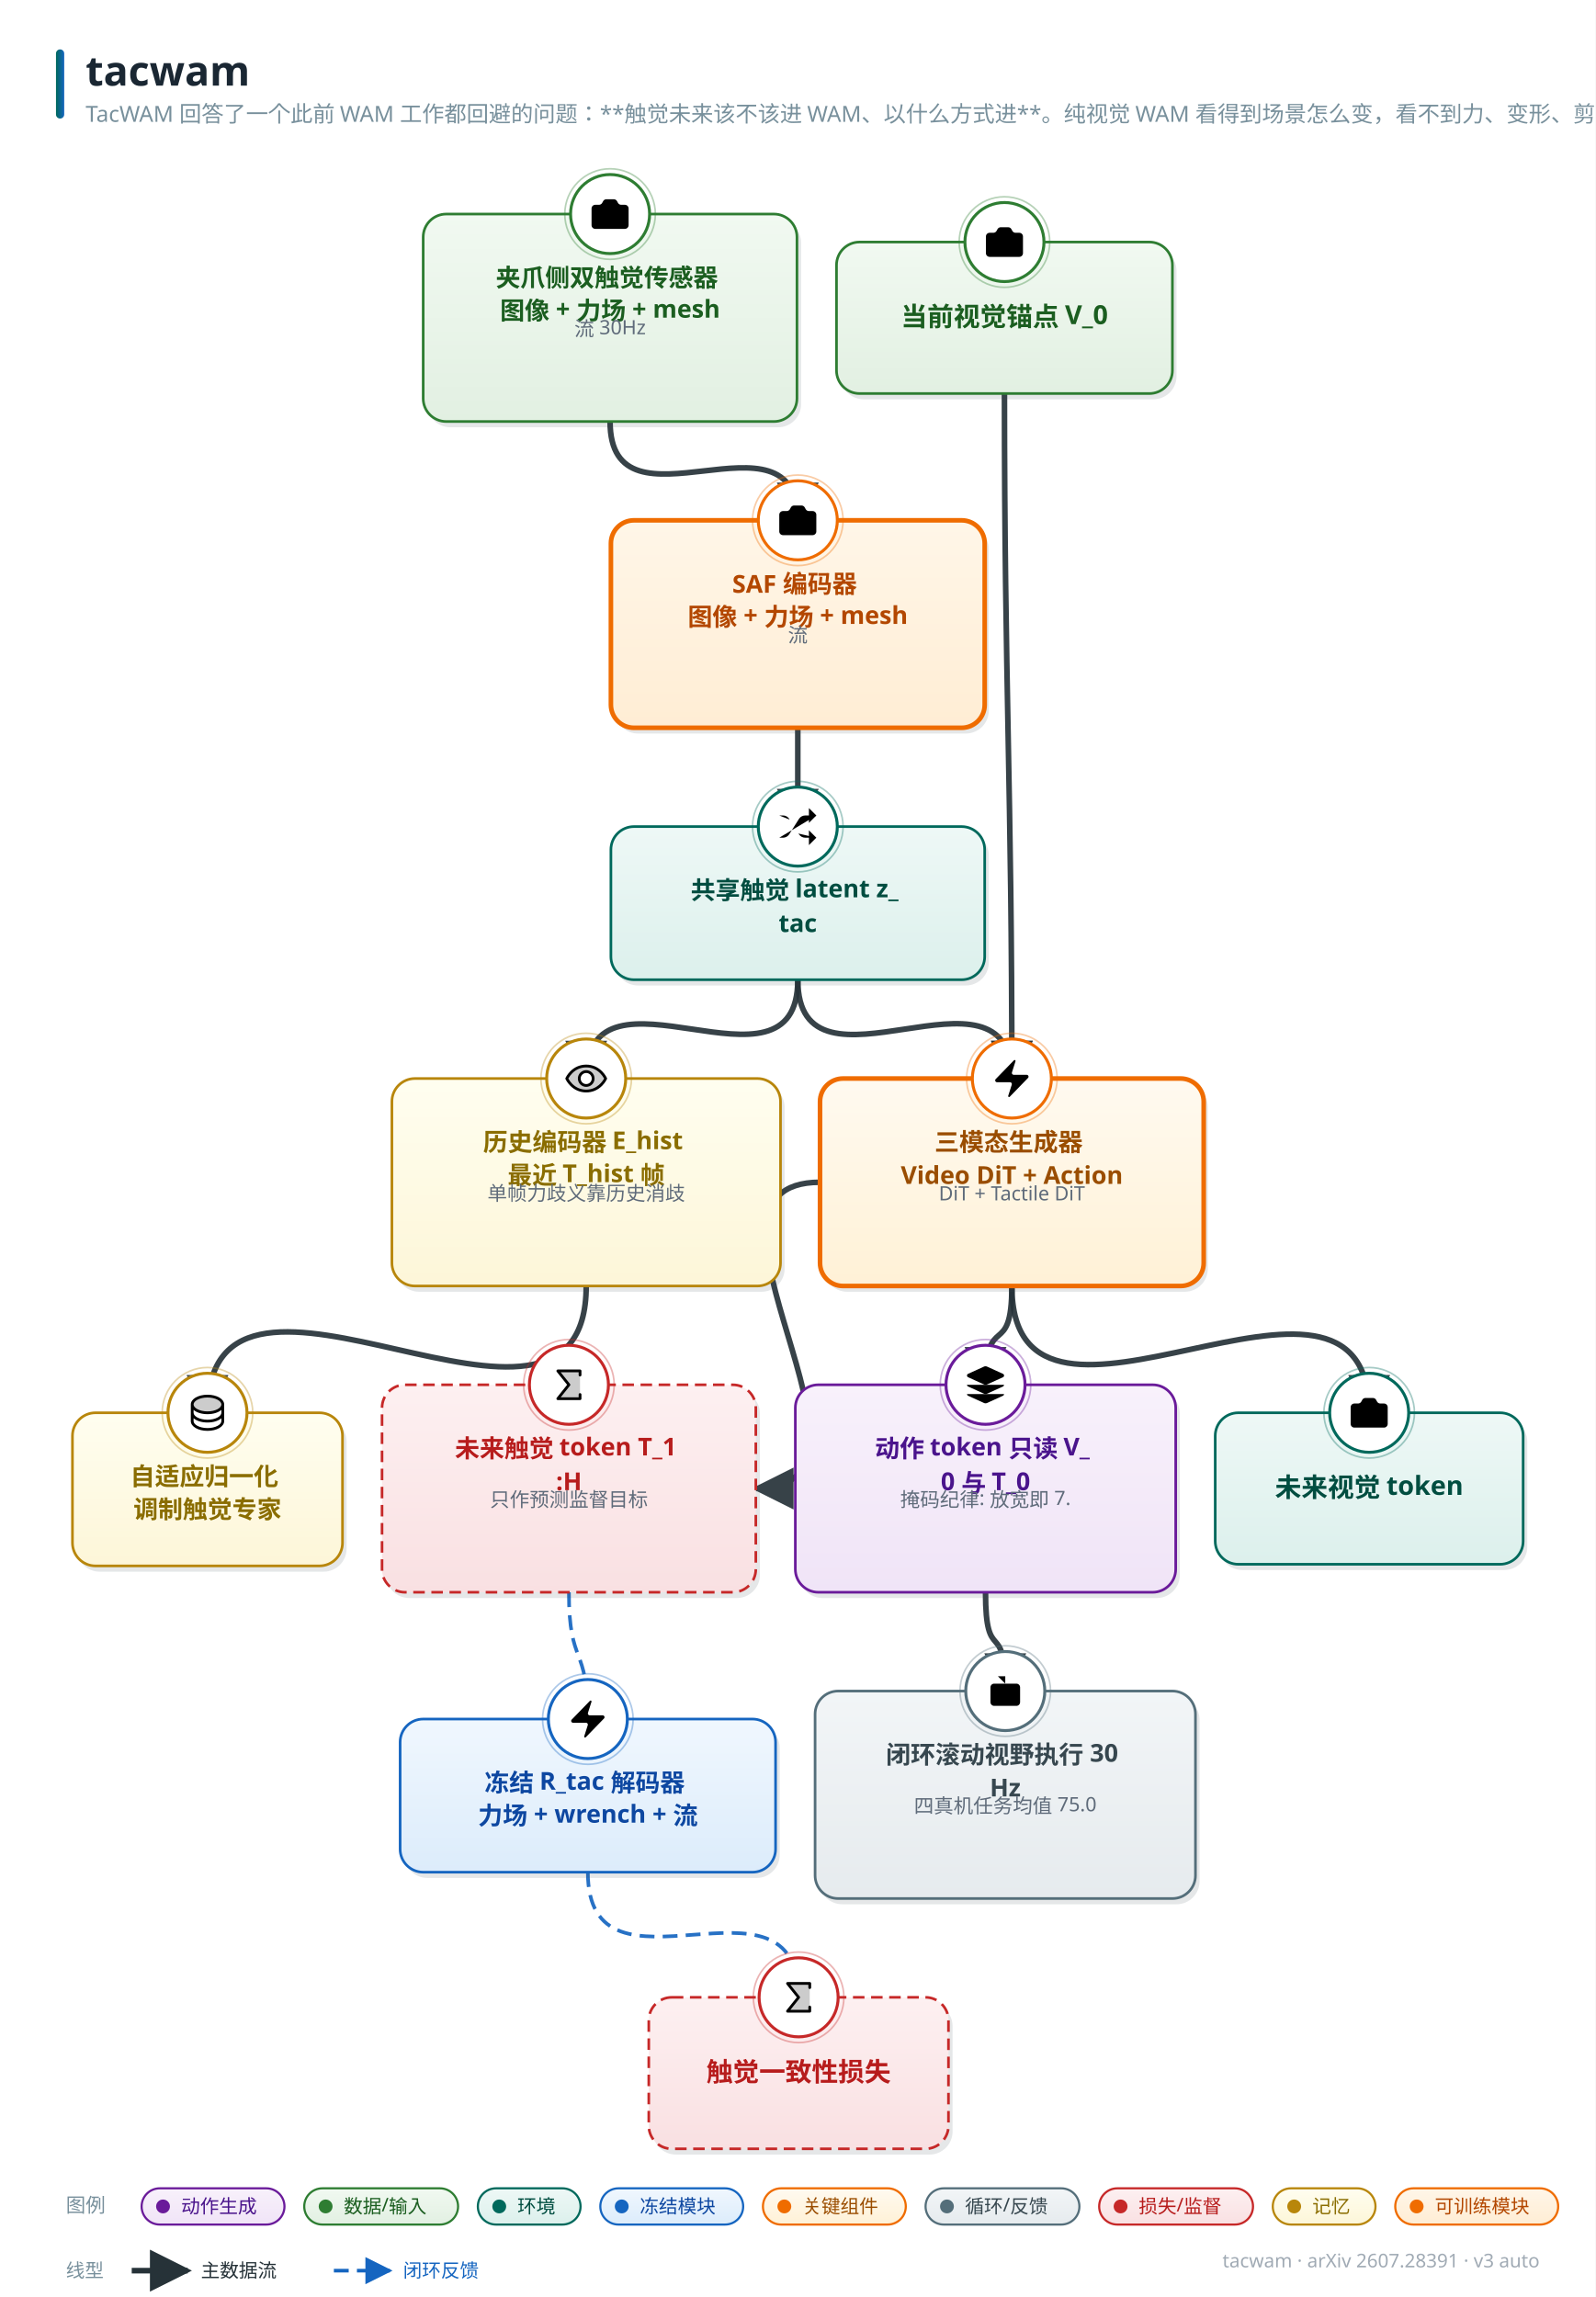
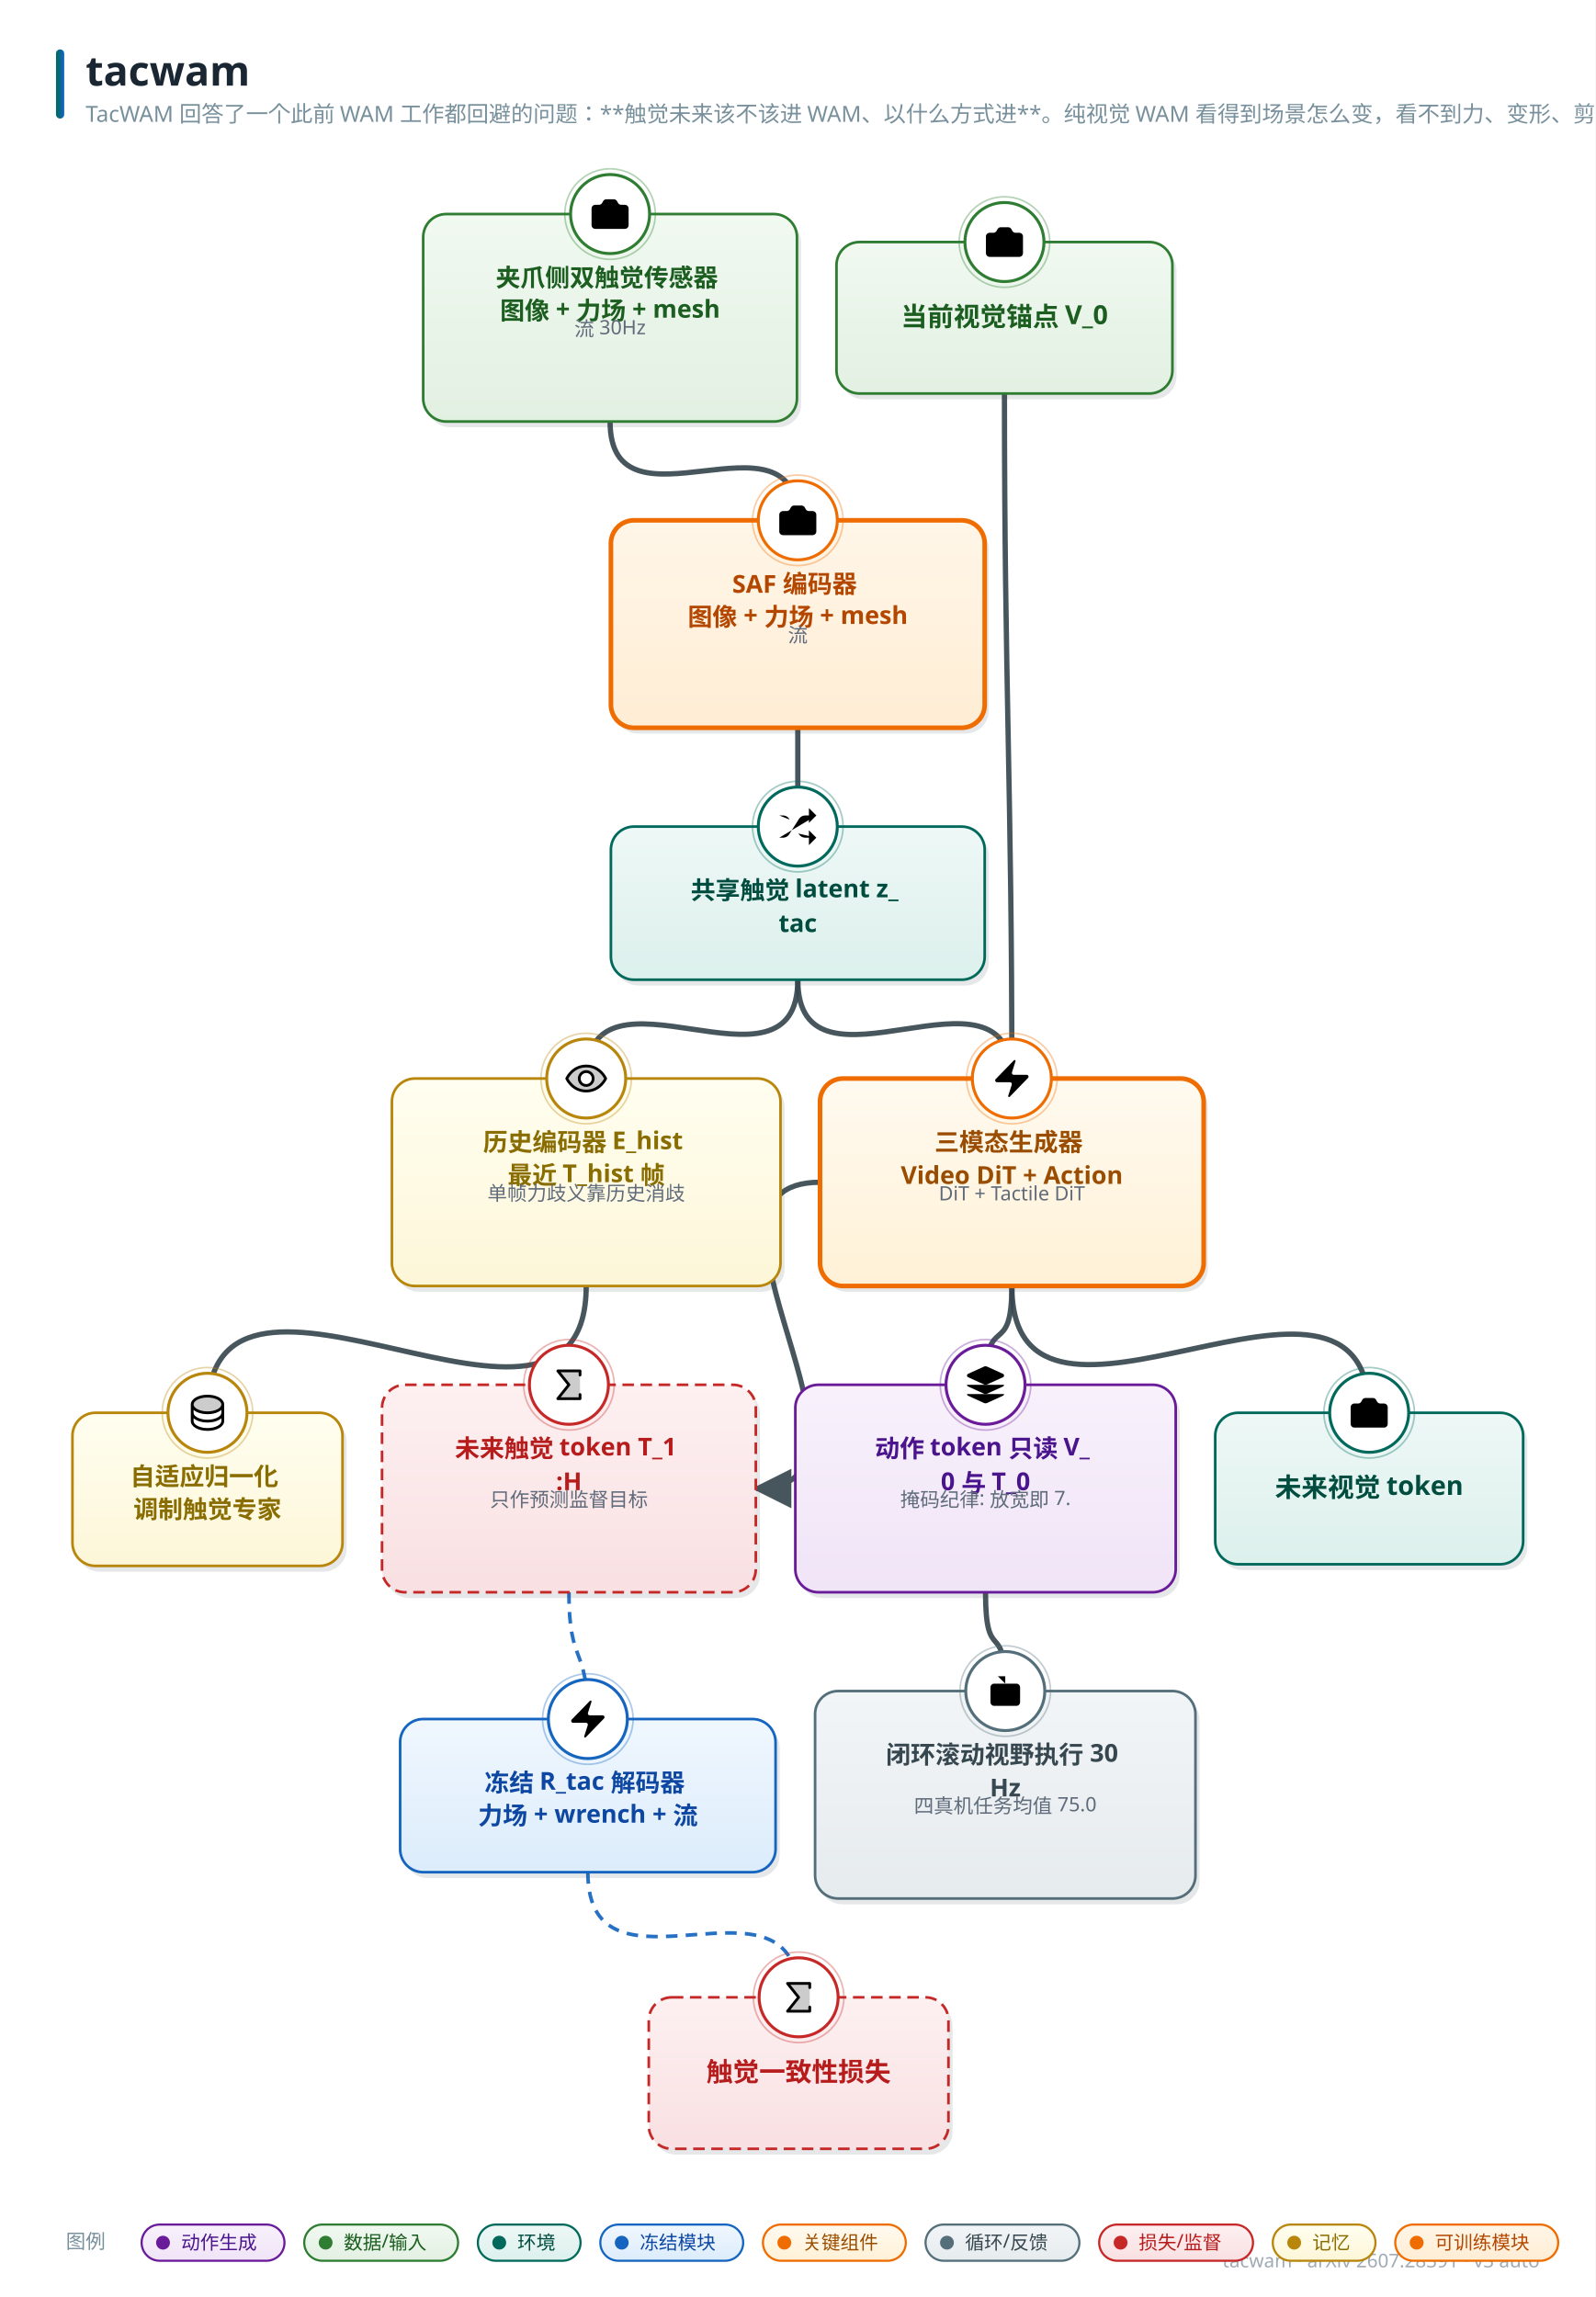
<svg xmlns="http://www.w3.org/2000/svg" width="969" height="1395" viewBox="0 0 969 1395" font-family="'PingFang SC','Hiragino Sans GB','Microsoft YaHei','Segoe UI',sans-serif">
  <style>text{font-family:'PingFang SC','Hiragino Sans GB','Microsoft YaHei','Segoe UI',sans-serif;} .lbl{font-weight:700;}</style>
  <defs>
    <linearGradient id="g-data" x1="0" y1="0" x2="0" y2="1">
      <stop offset="0" stop-color="#f1f9f1" />
      <stop offset="1" stop-color="#e2f0e2" />
    </linearGradient>
    <linearGradient id="g-frozen" x1="0" y1="0" x2="0" y2="1">
      <stop offset="0" stop-color="#f0f7fe" />
      <stop offset="1" stop-color="#dcecfb" />
    </linearGradient>
    <linearGradient id="g-train" x1="0" y1="0" x2="0" y2="1">
      <stop offset="0" stop-color="#fff6e8" />
      <stop offset="1" stop-color="#ffedd4" />
    </linearGradient>
    <linearGradient id="g-loss" x1="0" y1="0" x2="0" y2="1">
      <stop offset="0" stop-color="#fdf0f1" />
      <stop offset="1" stop-color="#f9e0e2" />
    </linearGradient>
    <linearGradient id="g-act" x1="0" y1="0" x2="0" y2="1">
      <stop offset="0" stop-color="#f8f1fb" />
      <stop offset="1" stop-color="#f0e4f7" />
    </linearGradient>
    <linearGradient id="g-loop" x1="0" y1="0" x2="0" y2="1">
      <stop offset="0" stop-color="#f2f5f7" />
      <stop offset="1" stop-color="#e6ebee" />
    </linearGradient>
    <linearGradient id="g-env" x1="0" y1="0" x2="0" y2="1">
      <stop offset="0" stop-color="#eef8f6" />
      <stop offset="1" stop-color="#dcf0ec" />
    </linearGradient>
    <linearGradient id="g-mem" x1="0" y1="0" x2="0" y2="1">
      <stop offset="0" stop-color="#fffef0" />
      <stop offset="1" stop-color="#fdf6d8" />
    </linearGradient>
    <linearGradient id="g-reward" x1="0" y1="0" x2="0" y2="1">
      <stop offset="0" stop-color="#fdf2f7" />
      <stop offset="1" stop-color="#f9e2ed" />
    </linearGradient>
    <linearGradient id="g-key" x1="0" y1="0" x2="0" y2="1">
      <stop offset="0" stop-color="#fffaf0" />
      <stop offset="1" stop-color="#fff1d6" />
    </linearGradient>
    <linearGradient id="g-title" x1="0" y1="0" x2="1" y2="0">
      <stop offset="0" stop-color="#00695c" />
      <stop offset="1" stop-color="#1565c0" />
    </linearGradient>
    <marker id="arr-main" viewBox="0 0 10 10" refX="9" refY="5" markerWidth="7.5" markerHeight="7.5" orient="auto-start-reverse">
-       <path d="M0 0 L10 5 L0 10 z" fill="#546e7a" />
+       <path d="M0 0 L10 5 L0 10 z" fill="#607d8b" />
    </marker>
    <marker id="arr-thick" viewBox="0 0 10 10" refX="9" refY="5" markerWidth="7.5" markerHeight="7.5" orient="auto-start-reverse">
-       <path d="M0 0 L10 5 L0 10 z" fill="#263238" />
+       <path d="M0 0 L10 5 L0 10 z" fill="#37474f" />
    </marker>
    <marker id="arr-thin" viewBox="0 0 10 10" refX="9" refY="5" markerWidth="7.5" markerHeight="7.5" orient="auto-start-reverse">
-       <path d="M0 0 L10 5 L0 10 z" fill="#9fb0bb" />
+       <path d="M0 0 L10 5 L0 10 z" fill="#90a4ae" />
    </marker>
    <marker id="arr-fb" viewBox="0 0 10 10" refX="9" refY="5" markerWidth="7.5" markerHeight="7.5" orient="auto-start-reverse">
      <path d="M0 0 L10 5 L0 10 z" fill="#1565c0" />
    </marker>
    <marker id="arr-loss" viewBox="0 0 10 10" refX="9" refY="5" markerWidth="7.5" markerHeight="7.5" orient="auto-start-reverse">
      <path d="M0 0 L10 5 L0 10 z" fill="#c62828" />
    </marker>
  </defs>
  <rect width="969" height="1395" fill="#ffffff" />
  <rect x="34" y="30" width="5" height="42" rx="2.5" fill="url(#g-title)" />
  <text x="52" y="52" font-size="25" font-weight="800" fill="#1a2733">tacwam</text>
  <text x="52" y="74" font-size="13.5" fill="#78909c">TacWAM 回答了一个此前 WAM 工作都回避的问题：**触觉未来该不该进 WAM、以什么方式进**。纯视觉 WAM 看得到场景怎么变，看不到力、变形、剪切与滑移——一张"看</text>
  <text x="935" y="1377" font-size="11.5" fill="#a0aab4" text-anchor="end">tacwam · arXiv 2607.28391 · v3 auto</text>
-   <path d="M 370.5 256.0 C 370.5 329.1, 484.5 242.9, 484.5 316.0" fill="none" stroke="#263238" stroke-width="3.4" marker-end="url(#arr-thick)" opacity="0.92" />
-   <path d="M 484.5 442.0 C 484.5 488.0, 484.5 456.0, 484.5 502.0" fill="none" stroke="#263238" stroke-width="3.4" marker-end="url(#arr-thick)" opacity="0.92" />
-   <path d="M 484.5 595.0 C 484.5 674.2, 356.0 575.8, 356.0 655.0" fill="none" stroke="#263238" stroke-width="3.4" marker-end="url(#arr-thick)" opacity="0.92" />
-   <path d="M 356.0 781.0 C 356.0 909.9, 126.0 729.1, 126.0 858.0" fill="none" stroke="#263238" stroke-width="3.4" marker-end="url(#arr-thick)" opacity="0.92" />
-   <path d="M 610.0 239.0 C 610.0 415.6, 614.5 478.4, 614.5 655.0" fill="none" stroke="#263238" stroke-width="3.4" marker-end="url(#arr-thick)" opacity="0.92" />
-   <path d="M 484.5 595.0 C 484.5 674.8, 614.5 575.2, 614.5 655.0" fill="none" stroke="#263238" stroke-width="3.4" marker-end="url(#arr-thick)" opacity="0.92" />
-   <path d="M 498.0 718.0 C 403.5 718.0, 553.5 904.0, 459.0 904.0" fill="none" stroke="#263238" stroke-width="3.4" marker-end="url(#arr-thick)" opacity="0.92" />
-   <path d="M 614.5 781.0 C 614.5 904.5, 831.5 734.5, 831.5 858.0" fill="none" stroke="#263238" stroke-width="3.4" marker-end="url(#arr-thick)" opacity="0.92" />
-   <path d="M 614.5 781.0 C 614.5 827.0, 598.5 795.0, 598.5 841.0" fill="none" stroke="#263238" stroke-width="3.4" marker-end="url(#arr-thick)" opacity="0.92" />
-   <path d="M 345.5 967.0 C 345.5 1013.0, 357.0 998.0, 357.0 1044.0" fill="none" stroke="#1565c0" stroke-width="2.2" stroke-dasharray="9 5" marker-end="url(#arr-fb)" opacity="0.92" />
-   <path d="M 357.0 1137.0 C 357.0 1222.7, 485.0 1127.3, 485.0 1213.0" fill="none" stroke="#1565c0" stroke-width="2.2" stroke-dasharray="9 5" marker-end="url(#arr-fb)" opacity="0.92" />
-   <path d="M 598.5 967.0 C 598.5 1013.0, 610.5 981.0, 610.5 1027.0" fill="none" stroke="#263238" stroke-width="3.4" marker-end="url(#arr-thick)" opacity="0.92" />
+   <path d="M 370.5 256.0 C 370.5 329.1, 484.5 242.9, 484.5 316.0" fill="none" stroke="#37474f" stroke-width="3.2" marker-end="url(#arr-thick)" opacity="0.92" />
+   <path d="M 484.5 442.0 C 484.5 488.0, 484.5 456.0, 484.5 502.0" fill="none" stroke="#37474f" stroke-width="3.2" marker-end="url(#arr-thick)" opacity="0.92" />
+   <path d="M 484.5 595.0 C 484.5 674.2, 356.0 575.8, 356.0 655.0" fill="none" stroke="#37474f" stroke-width="3.2" marker-end="url(#arr-thick)" opacity="0.92" />
+   <path d="M 356.0 781.0 C 356.0 909.9, 126.0 729.1, 126.0 858.0" fill="none" stroke="#37474f" stroke-width="3.2" marker-end="url(#arr-thick)" opacity="0.92" />
+   <path d="M 610.0 239.0 C 610.0 415.6, 614.5 478.4, 614.5 655.0" fill="none" stroke="#37474f" stroke-width="3.2" marker-end="url(#arr-thick)" opacity="0.92" />
+   <path d="M 484.5 595.0 C 484.5 674.8, 614.5 575.2, 614.5 655.0" fill="none" stroke="#37474f" stroke-width="3.2" marker-end="url(#arr-thick)" opacity="0.92" />
+   <path d="M 498.0 718.0 C 403.5 718.0, 553.5 904.0, 459.0 904.0" fill="none" stroke="#37474f" stroke-width="3.2" marker-end="url(#arr-thick)" opacity="0.92" />
+   <path d="M 614.5 781.0 C 614.5 904.5, 831.5 734.5, 831.5 858.0" fill="none" stroke="#37474f" stroke-width="3.2" marker-end="url(#arr-thick)" opacity="0.92" />
+   <path d="M 614.5 781.0 C 614.5 827.0, 598.5 795.0, 598.5 841.0" fill="none" stroke="#37474f" stroke-width="3.2" marker-end="url(#arr-thick)" opacity="0.92" />
+   <path d="M 345.5 967.0 C 345.5 1013.0, 357.0 998.0, 357.0 1044.0" fill="none" stroke="#1565c0" stroke-width="2.2" stroke-dasharray="7 5" marker-end="url(#arr-fb)" opacity="0.92" />
+   <path d="M 357.0 1137.0 C 357.0 1222.7, 485.0 1127.3, 485.0 1213.0" fill="none" stroke="#1565c0" stroke-width="2.2" stroke-dasharray="7 5" marker-end="url(#arr-fb)" opacity="0.92" />
+   <path d="M 598.5 967.0 C 598.5 1013.0, 610.5 981.0, 610.5 1027.0" fill="none" stroke="#37474f" stroke-width="3.2" marker-end="url(#arr-thick)" opacity="0.92" />
  <rect x="259.5" y="133.5" width="227" height="126" rx="14" fill="#37474f" opacity="0.13" />
  <rect x="257" y="130" width="227" height="126" rx="14" fill="url(#g-data)" stroke="#2e7d32" stroke-width="1.6" />
  <circle cx="370.5" cy="130" r="24" fill="#ffffff" stroke="#2e7d32" stroke-width="1.8" />
  <circle cx="370.5" cy="130" r="27.5" fill="none" stroke="#2e7d32" stroke-width="1" opacity="0.35" />
  <g transform="translate(357.0,116.5) scale(1.125)">
    <path d="M13.997 4a2 2 0 0 1 1.76 1.05l.486.9A2 2 0 0 0 18.003 7H20a2 2 0 0 1 2 2v9a2 2 0 0 1-2 2H4a2 2 0 0 1-2-2V9a2 2 0 0 1 2-2h1.997a2 2 0 0 0 1.759-1.048l.489-.904A2 2 0 0 1 10.004 4z" />
    <circle cx="12" cy="13" r="3" />
  </g>
  <text x="370.5" y="174" font-size="15" class="lbl" fill="#1b5e20" text-anchor="middle">
    <tspan x="370.5" dy="0">夹爪侧双触觉传感器</tspan>
    <tspan x="370.5" dy="20">图像 + 力场 + mesh</tspan>
  </text>
  <text x="370.5" y="204" font-size="12" fill="#5f6b7a" text-anchor="middle"> 流 30Hz</text>
  <rect x="373.5" y="319.5" width="227" height="126" rx="14" fill="#37474f" opacity="0.13" />
  <rect x="371" y="316" width="227" height="126" rx="14" fill="url(#g-train)" stroke="#ef6c00" stroke-width="2.8" />
  <circle cx="484.5" cy="316" r="24" fill="#ffffff" stroke="#ef6c00" stroke-width="1.8" />
  <circle cx="484.5" cy="316" r="27.5" fill="none" stroke="#ef6c00" stroke-width="1" opacity="0.35" />
  <g transform="translate(471.0,302.5) scale(1.125)">
    <path d="M13.997 4a2 2 0 0 1 1.76 1.05l.486.9A2 2 0 0 0 18.003 7H20a2 2 0 0 1 2 2v9a2 2 0 0 1-2 2H4a2 2 0 0 1-2-2V9a2 2 0 0 1 2-2h1.997a2 2 0 0 0 1.759-1.048l.489-.904A2 2 0 0 1 10.004 4z" />
    <circle cx="12" cy="13" r="3" />
  </g>
  <text x="484.5" y="360" font-size="15" class="lbl" fill="#b34700" text-anchor="middle">
    <tspan x="484.5" dy="0">SAF 编码器</tspan>
    <tspan x="484.5" dy="20">图像 + 力场 + mesh</tspan>
  </text>
  <text x="484.5" y="390" font-size="12" fill="#5f6b7a" text-anchor="middle"> 流</text>
  <rect x="373.5" y="505.5" width="227" height="93" rx="14" fill="#37474f" opacity="0.13" />
  <rect x="371" y="502" width="227" height="93" rx="14" fill="url(#g-env)" stroke="#00695c" stroke-width="1.6" />
  <circle cx="484.5" cy="502" r="24" fill="#ffffff" stroke="#00695c" stroke-width="1.8" />
  <circle cx="484.5" cy="502" r="27.5" fill="none" stroke="#00695c" stroke-width="1" opacity="0.35" />
  <g transform="translate(471.0,488.5) scale(1.125)">
    <path d="m18 14 4 4-4 4" />
    <path d="m18 2 4 4-4 4" />
    <path d="M2 18h1.973a4 4 0 0 0 3.3-1.7l5.454-8.6a4 4 0 0 1 3.3-1.7H22" />
    <path d="M2 6h1.972a4 4 0 0 1 3.6 2.2" />
    <path d="M22 18h-6.041a4 4 0 0 1-3.3-1.8l-.359-.45" />
  </g>
  <text x="484.5" y="546" font-size="15" class="lbl" fill="#004d40" text-anchor="middle">
    <tspan x="484.5" dy="0">共享触觉 latent z_</tspan>
    <tspan x="484.5" dy="20">tac</tspan>
  </text>
  <rect x="240.5" y="658.5" width="236" height="126" rx="14" fill="#37474f" opacity="0.13" />
  <rect x="238" y="655" width="236" height="126" rx="14" fill="url(#g-mem)" stroke="#b8860b" stroke-width="1.6" />
  <circle cx="356.0" cy="655" r="24" fill="#ffffff" stroke="#b8860b" stroke-width="1.8" />
  <circle cx="356.0" cy="655" r="27.5" fill="none" stroke="#b8860b" stroke-width="1" opacity="0.35" />
  <g transform="translate(342.5,641.5) scale(0.1055)">
    <path d="M128,56C48,56,16,128,16,128s32,72,112,72,112-72,112-72S208,56,128,56Zm0,112a40,40,0,1,1,40-40A40,40,0,0,1,128,168Z" opacity="0.2" />
    <path d="M247.31,124.76c-.35-.79-8.82-19.58-27.65-38.41C194.57,61.26,162.88,48,128,48S61.43,61.26,36.34,86.35C17.51,105.18,9,124,8.69,124.76a8,8,0,0,0,0,6.5c.35.79,8.82,19.57,27.65,38.4C61.43,194.74,93.12,208,128,208s66.57-13.26,91.66-38.34c18.83-18.83,27.3-37.61,27.65-38.4A8,8,0,0,0,247.31,124.76ZM128,192c-30.78,0-57.67-11.19-79.93-33.25A133.47,133.47,0,0,1,25,128,133.33,133.33,0,0,1,48.07,97.25C70.33,75.19,97.22,64,128,64s57.67,11.19,79.93,33.25A133.46,133.46,0,0,1,231.05,128C223.84,141.46,192.43,192,128,192Zm0-112a48,48,0,1,0,48,48A48.05,48.05,0,0,0,128,80Zm0,80a32,32,0,1,1,32-32A32,32,0,0,1,128,160Z" />
  </g>
  <text x="356.0" y="699" font-size="15" class="lbl" fill="#8a6d00" text-anchor="middle">
    <tspan x="356.0" dy="0">历史编码器 E_hist</tspan>
    <tspan x="356.0" dy="20">最近 T_hist 帧</tspan>
  </text>
  <text x="356.0" y="729" font-size="12" fill="#5f6b7a" text-anchor="middle">单帧力歧义靠历史消歧</text>
  <rect x="46.5" y="861.5" width="164" height="93" rx="14" fill="#37474f" opacity="0.13" />
  <rect x="44" y="858" width="164" height="93" rx="14" fill="url(#g-mem)" stroke="#b8860b" stroke-width="1.6" />
  <circle cx="126.0" cy="858" r="24" fill="#ffffff" stroke="#b8860b" stroke-width="1.8" />
  <circle cx="126.0" cy="858" r="27.5" fill="none" stroke="#b8860b" stroke-width="1" opacity="0.35" />
  <g transform="translate(112.5,844.5) scale(0.1055)">
    <path d="M216,80c0,26.51-39.4,48-88,48S40,106.51,40,80s39.4-48,88-48S216,53.49,216,80Z" opacity="0.2" />
    <path d="M128,24C74.17,24,32,48.6,32,80v96c0,31.4,42.17,56,96,56s96-24.6,96-56V80C224,48.6,181.83,24,128,24Zm80,104c0,9.62-7.88,19.43-21.61,26.92C170.93,163.35,150.19,168,128,168s-42.93-4.65-58.39-13.08C55.88,147.43,48,137.62,48,128V111.36c17.06,15,46.23,24.64,80,24.64s62.94-9.68,80-24.64ZM69.61,53.08C85.07,44.65,105.81,40,128,40s42.93,4.65,58.39,13.08C200.12,60.57,208,70.38,208,80s-7.88,19.43-21.61,26.92C170.93,115.35,150.19,120,128,120s-42.93-4.65-58.39-13.08C55.88,99.43,48,89.62,48,80S55.88,60.57,69.61,53.08ZM186.39,202.92C170.93,211.35,150.19,216,128,216s-42.93-4.65-58.39-13.08C55.88,195.43,48,185.62,48,176V159.36c17.06,15,46.23,24.64,80,24.64s62.94-9.68,80-24.64V176C208,185.62,200.12,195.43,186.39,202.92Z" />
  </g>
  <text x="126.0" y="902" font-size="15" class="lbl" fill="#8a6d00" text-anchor="middle">
    <tspan x="126.0" dy="0">自适应归一化</tspan>
    <tspan x="126.0" dy="20">调制触觉专家</tspan>
  </text>
  <rect x="510.5" y="150.5" width="204" height="92" rx="14" fill="#37474f" opacity="0.13" />
  <rect x="508" y="147" width="204" height="92" rx="14" fill="url(#g-data)" stroke="#2e7d32" stroke-width="1.6" />
  <circle cx="610.0" cy="147" r="24" fill="#ffffff" stroke="#2e7d32" stroke-width="1.8" />
  <circle cx="610.0" cy="147" r="27.5" fill="none" stroke="#2e7d32" stroke-width="1" opacity="0.35" />
  <g transform="translate(596.5,133.5) scale(1.125)">
    <path d="M13.997 4a2 2 0 0 1 1.76 1.05l.486.9A2 2 0 0 0 18.003 7H20a2 2 0 0 1 2 2v9a2 2 0 0 1-2 2H4a2 2 0 0 1-2-2V9a2 2 0 0 1 2-2h1.997a2 2 0 0 0 1.759-1.048l.489-.904A2 2 0 0 1 10.004 4z" />
    <circle cx="12" cy="13" r="3" />
  </g>
  <text x="610.0" y="198" font-size="16" class="lbl" fill="#1b5e20" text-anchor="middle">当前视觉锚点 V_0</text>
  <rect x="500.5" y="658.5" width="233" height="126" rx="14" fill="#37474f" opacity="0.13" />
  <rect x="498" y="655" width="233" height="126" rx="14" fill="url(#g-key)" stroke="#ef6c00" stroke-width="2.8" />
  <circle cx="614.5" cy="655" r="24" fill="#ffffff" stroke="#ef6c00" stroke-width="1.8" />
  <circle cx="614.5" cy="655" r="27.5" fill="none" stroke="#ef6c00" stroke-width="1" opacity="0.35" />
  <g transform="translate(601.0,641.5) scale(1.125)">
    <path d="M4 14a1 1 0 0 1-.78-1.63l9.9-10.2a.5.5 0 0 1 .86.46l-1.92 6.02A1 1 0 0 0 13 10h7a1 1 0 0 1 .78 1.63l-9.9 10.2a.5.5 0 0 1-.86-.46l1.92-6.02A1 1 0 0 0 11 14z" />
  </g>
  <text x="614.5" y="699" font-size="15" class="lbl" fill="#9a4d00" text-anchor="middle">
    <tspan x="614.5" dy="0">三模态生成器</tspan>
    <tspan x="614.5" dy="20">Video DiT + Action</tspan>
  </text>
  <text x="614.5" y="729" font-size="12" fill="#5f6b7a" text-anchor="middle"> DiT + Tactile DiT</text>
  <rect x="234.5" y="844.5" width="227" height="126" rx="14" fill="#37474f" opacity="0.13" />
  <rect x="232" y="841" width="227" height="126" rx="14" fill="url(#g-loss)" stroke="#c62828" stroke-width="1.6" stroke-dasharray="7 4" />
  <circle cx="345.5" cy="841" r="24" fill="#ffffff" stroke="#c62828" stroke-width="1.8" />
  <circle cx="345.5" cy="841" r="27.5" fill="none" stroke="#c62828" stroke-width="1" opacity="0.35" />
  <g transform="translate(332.0,827.5) scale(0.1055)">
    <path d="M192,48V208H64l64-80L64,48Z" opacity="0.2" />
    <path d="M184,72V56H80.65l53.6,67a8,8,0,0,1,0,10l-53.6,67H184V184a8,8,0,0,1,16,0v24a8,8,0,0,1-8,8H64a8,8,0,0,1-6.25-13l60-75-60-75A8,8,0,0,1,64,40H192a8,8,0,0,1,8,8V72a8,8,0,0,1-16,0Z" />
  </g>
  <text x="345.5" y="885" font-size="15" class="lbl" fill="#b71c1c" text-anchor="middle">
    <tspan x="345.5" dy="0">未来触觉 token T_1</tspan>
    <tspan x="345.5" dy="20">:H</tspan>
  </text>
  <text x="345.5" y="915" font-size="12" fill="#5f6b7a" text-anchor="middle">只作预测监督目标</text>
  <rect x="740.5" y="861.5" width="187" height="92" rx="14" fill="#37474f" opacity="0.13" />
  <rect x="738" y="858" width="187" height="92" rx="14" fill="url(#g-env)" stroke="#00695c" stroke-width="1.6" />
  <circle cx="831.5" cy="858" r="24" fill="#ffffff" stroke="#00695c" stroke-width="1.8" />
  <circle cx="831.5" cy="858" r="27.5" fill="none" stroke="#00695c" stroke-width="1" opacity="0.35" />
  <g transform="translate(818.0,844.5) scale(1.125)">
    <path d="M13.997 4a2 2 0 0 1 1.76 1.05l.486.9A2 2 0 0 0 18.003 7H20a2 2 0 0 1 2 2v9a2 2 0 0 1-2 2H4a2 2 0 0 1-2-2V9a2 2 0 0 1 2-2h1.997a2 2 0 0 0 1.759-1.048l.489-.904A2 2 0 0 1 10.004 4z" />
    <circle cx="12" cy="13" r="3" />
  </g>
  <text x="831.5" y="909" font-size="16" class="lbl" fill="#004d40" text-anchor="middle">未来视觉 token</text>
  <rect x="485.5" y="844.5" width="231" height="126" rx="14" fill="#37474f" opacity="0.13" />
  <rect x="483" y="841" width="231" height="126" rx="14" fill="url(#g-act)" stroke="#6a1b9a" stroke-width="1.6" />
  <circle cx="598.5" cy="841" r="24" fill="#ffffff" stroke="#6a1b9a" stroke-width="1.8" />
  <circle cx="598.5" cy="841" r="27.5" fill="none" stroke="#6a1b9a" stroke-width="1" opacity="0.35" />
  <g transform="translate(585.0,827.5) scale(1.125)">
    <path d="M12.83 2.18a2 2 0 0 0-1.66 0L2.6 6.08a1 1 0 0 0 0 1.83l8.58 3.91a2 2 0 0 0 1.66 0l8.58-3.9a1 1 0 0 0 0-1.83z" />
    <path d="M2 12a1 1 0 0 0 .58.91l8.6 3.91a2 2 0 0 0 1.65 0l8.58-3.9A1 1 0 0 0 22 12" />
    <path d="M2 17a1 1 0 0 0 .58.91l8.6 3.91a2 2 0 0 0 1.65 0l8.58-3.9A1 1 0 0 0 22 17" />
  </g>
  <text x="598.5" y="885" font-size="15" class="lbl" fill="#4a148c" text-anchor="middle">
    <tspan x="598.5" dy="0">动作 token 只读 V_</tspan>
    <tspan x="598.5" dy="20">0 与 T_0</tspan>
  </text>
  <text x="598.5" y="915" font-size="12" fill="#5f6b7a" text-anchor="middle">掩码纪律: 放宽即 7.</text>
  <rect x="245.5" y="1047.5" width="228" height="93" rx="14" fill="#37474f" opacity="0.13" />
  <rect x="243" y="1044" width="228" height="93" rx="14" fill="url(#g-frozen)" stroke="#1565c0" stroke-width="1.6" />
  <circle cx="357.0" cy="1044" r="24" fill="#ffffff" stroke="#1565c0" stroke-width="1.8" />
  <circle cx="357.0" cy="1044" r="27.5" fill="none" stroke="#1565c0" stroke-width="1" opacity="0.35" />
  <g transform="translate(343.5,1030.5) scale(1.125)">
    <path d="M4 14a1 1 0 0 1-.78-1.63l9.9-10.2a.5.5 0 0 1 .86.46l-1.92 6.02A1 1 0 0 0 13 10h7a1 1 0 0 1 .78 1.63l-9.9 10.2a.5.5 0 0 1-.86-.46l1.92-6.02A1 1 0 0 0 11 14z" />
  </g>
  <text x="357.0" y="1088" font-size="15" class="lbl" fill="#0d47a1" text-anchor="middle">
    <tspan x="357.0" dy="0">冻结 R_tac 解码器</tspan>
    <tspan x="357.0" dy="20">力场 + wrench + 流</tspan>
  </text>
  <rect x="396.5" y="1216.5" width="182" height="92" rx="14" fill="#37474f" opacity="0.13" />
  <rect x="394" y="1213" width="182" height="92" rx="14" fill="url(#g-loss)" stroke="#c62828" stroke-width="1.6" stroke-dasharray="7 4" />
  <circle cx="485.0" cy="1213" r="24" fill="#ffffff" stroke="#c62828" stroke-width="1.8" />
  <circle cx="485.0" cy="1213" r="27.5" fill="none" stroke="#c62828" stroke-width="1" opacity="0.35" />
  <g transform="translate(471.5,1199.5) scale(0.1055)">
    <path d="M192,48V208H64l64-80L64,48Z" opacity="0.2" />
    <path d="M184,72V56H80.65l53.6,67a8,8,0,0,1,0,10l-53.6,67H184V184a8,8,0,0,1,16,0v24a8,8,0,0,1-8,8H64a8,8,0,0,1-6.25-13l60-75-60-75A8,8,0,0,1,64,40H192a8,8,0,0,1,8,8V72a8,8,0,0,1-16,0Z" />
  </g>
  <text x="485.0" y="1264" font-size="16" class="lbl" fill="#b71c1c" text-anchor="middle">触觉一致性损失</text>
  <rect x="497.5" y="1030.5" width="231" height="126" rx="14" fill="#37474f" opacity="0.13" />
  <rect x="495" y="1027" width="231" height="126" rx="14" fill="url(#g-loop)" stroke="#546e7a" stroke-width="1.6" />
  <circle cx="610.5" cy="1027" r="24" fill="#ffffff" stroke="#546e7a" stroke-width="1.8" />
  <circle cx="610.5" cy="1027" r="27.5" fill="none" stroke="#546e7a" stroke-width="1" opacity="0.35" />
  <g transform="translate(597.0,1013.5) scale(1.125)">
    <path d="M12 8V4H8" />
    <rect width="16" height="12" x="4" y="8" rx="2" />
    <path d="M2 14h2" />
    <path d="M20 14h2" />
    <path d="M15 13v2" />
    <path d="M9 13v2" />
  </g>
  <text x="610.5" y="1071" font-size="15" class="lbl" fill="#37474f" text-anchor="middle">
    <tspan x="610.5" dy="0">闭环滚动视野执行 30</tspan>
    <tspan x="610.5" dy="20">Hz</tspan>
  </text>
  <text x="610.5" y="1101" font-size="12" fill="#5f6b7a" text-anchor="middle">四真机任务均值 75.0</text>
-   <text x="40" y="1343.5" font-size="12" fill="#78909c">图例</text>
-   <g>
-     <rect x="86" y="1329" width="86.76" height="22" rx="11" fill="url(#g-act)" stroke="#6a1b9a" stroke-width="1.3" />
-     <circle cx="99" cy="1340" r="4.2" fill="#6a1b9a" />
-     <text x="110" y="1344" font-size="11.5" fill="#4a148c">动作生成</text>
-   </g>
-   <g>
-     <rect x="184.76" y="1329" width="93.43" height="22" rx="11" fill="url(#g-data)" stroke="#2e7d32" stroke-width="1.3" />
-     <circle cx="197.76" cy="1340" r="4.2" fill="#2e7d32" />
-     <text x="208.76" y="1344" font-size="11.5" fill="#1b5e20">数据/输入</text>
-   </g>
-   <g>
-     <rect x="290.19" y="1329" width="62.38" height="22" rx="11" fill="url(#g-env)" stroke="#00695c" stroke-width="1.3" />
-     <circle cx="303.19" cy="1340" r="4.2" fill="#00695c" />
-     <text x="314.19" y="1344" font-size="11.5" fill="#004d40">环境</text>
-   </g>
-   <g>
-     <rect x="364.57" y="1329" width="86.76" height="22" rx="11" fill="url(#g-frozen)" stroke="#1565c0" stroke-width="1.3" />
-     <circle cx="377.57" cy="1340" r="4.2" fill="#1565c0" />
-     <text x="388.57" y="1344" font-size="11.5" fill="#0d47a1">冻结模块</text>
-   </g>
-   <g>
-     <rect x="463.33" y="1329" width="86.76" height="22" rx="11" fill="url(#g-key)" stroke="#ef6c00" stroke-width="1.3" />
-     <circle cx="476.33" cy="1340" r="4.2" fill="#ef6c00" />
-     <text x="487.33" y="1344" font-size="11.5" fill="#9a4d00">关键组件</text>
-   </g>
-   <g>
-     <rect x="562.09" y="1329" width="93.43" height="22" rx="11" fill="url(#g-loop)" stroke="#546e7a" stroke-width="1.3" />
-     <circle cx="575.09" cy="1340" r="4.2" fill="#546e7a" />
-     <text x="586.09" y="1344" font-size="11.5" fill="#37474f">循环/反馈</text>
-   </g>
-   <g>
-     <rect x="667.52" y="1329" width="93.43" height="22" rx="11" fill="url(#g-loss)" stroke="#c62828" stroke-width="1.3" />
-     <circle cx="680.52" cy="1340" r="4.2" fill="#c62828" />
-     <text x="691.52" y="1344" font-size="11.5" fill="#b71c1c">损失/监督</text>
-   </g>
-   <g>
-     <rect x="772.95" y="1329" width="62.38" height="22" rx="11" fill="url(#g-mem)" stroke="#b8860b" stroke-width="1.3" />
-     <circle cx="785.95" cy="1340" r="4.2" fill="#b8860b" />
-     <text x="796.95" y="1344" font-size="11.5" fill="#8a6d00">记忆</text>
-   </g>
-   <g>
-     <rect x="847.33" y="1329" width="98.95" height="22" rx="11" fill="url(#g-train)" stroke="#ef6c00" stroke-width="1.3" />
-     <circle cx="860.33" cy="1340" r="4.2" fill="#ef6c00" />
-     <text x="871.33" y="1344" font-size="11.5" fill="#b34700">可训练模块</text>
-   </g>
-   <text x="40" y="1383" font-size="11.5" fill="#78909c">线型</text>
-   <g>
-     <path d="M 80 1379 h 34" stroke="#263238" stroke-width="3.4" marker-end="url(#arr-thick)" />
-     <text x="122" y="1383" font-size="11.5" fill="#263238">主数据流</text>
-   </g>
-   <g>
-     <path d="M 202.76 1379 h 34" stroke="#1565c0" stroke-width="2.2" stroke-dasharray="9 5" marker-end="url(#arr-fb)" />
-     <text x="244.76" y="1383" font-size="11.5" fill="#1565c0">闭环反馈</text>
+   <text x="40" y="1365.5" font-size="12" fill="#78909c">图例</text>
+   <g>
+     <rect x="86" y="1351" width="86.76" height="22" rx="11" fill="url(#g-act)" stroke="#6a1b9a" stroke-width="1.3" />
+     <circle cx="99" cy="1362" r="4.2" fill="#6a1b9a" />
+     <text x="110" y="1366" font-size="11.5" fill="#4a148c">动作生成</text>
+   </g>
+   <g>
+     <rect x="184.76" y="1351" width="93.43" height="22" rx="11" fill="url(#g-data)" stroke="#2e7d32" stroke-width="1.3" />
+     <circle cx="197.76" cy="1362" r="4.2" fill="#2e7d32" />
+     <text x="208.76" y="1366" font-size="11.5" fill="#1b5e20">数据/输入</text>
+   </g>
+   <g>
+     <rect x="290.19" y="1351" width="62.38" height="22" rx="11" fill="url(#g-env)" stroke="#00695c" stroke-width="1.3" />
+     <circle cx="303.19" cy="1362" r="4.2" fill="#00695c" />
+     <text x="314.19" y="1366" font-size="11.5" fill="#004d40">环境</text>
+   </g>
+   <g>
+     <rect x="364.57" y="1351" width="86.76" height="22" rx="11" fill="url(#g-frozen)" stroke="#1565c0" stroke-width="1.3" />
+     <circle cx="377.57" cy="1362" r="4.2" fill="#1565c0" />
+     <text x="388.57" y="1366" font-size="11.5" fill="#0d47a1">冻结模块</text>
+   </g>
+   <g>
+     <rect x="463.33" y="1351" width="86.76" height="22" rx="11" fill="url(#g-key)" stroke="#ef6c00" stroke-width="1.3" />
+     <circle cx="476.33" cy="1362" r="4.2" fill="#ef6c00" />
+     <text x="487.33" y="1366" font-size="11.5" fill="#9a4d00">关键组件</text>
+   </g>
+   <g>
+     <rect x="562.09" y="1351" width="93.43" height="22" rx="11" fill="url(#g-loop)" stroke="#546e7a" stroke-width="1.3" />
+     <circle cx="575.09" cy="1362" r="4.2" fill="#546e7a" />
+     <text x="586.09" y="1366" font-size="11.5" fill="#37474f">循环/反馈</text>
+   </g>
+   <g>
+     <rect x="667.52" y="1351" width="93.43" height="22" rx="11" fill="url(#g-loss)" stroke="#c62828" stroke-width="1.3" />
+     <circle cx="680.52" cy="1362" r="4.2" fill="#c62828" />
+     <text x="691.52" y="1366" font-size="11.5" fill="#b71c1c">损失/监督</text>
+   </g>
+   <g>
+     <rect x="772.95" y="1351" width="62.38" height="22" rx="11" fill="url(#g-mem)" stroke="#b8860b" stroke-width="1.3" />
+     <circle cx="785.95" cy="1362" r="4.2" fill="#b8860b" />
+     <text x="796.95" y="1366" font-size="11.5" fill="#8a6d00">记忆</text>
+   </g>
+   <g>
+     <rect x="847.33" y="1351" width="98.95" height="22" rx="11" fill="url(#g-train)" stroke="#ef6c00" stroke-width="1.3" />
+     <circle cx="860.33" cy="1362" r="4.2" fill="#ef6c00" />
+     <text x="871.33" y="1366" font-size="11.5" fill="#b34700">可训练模块</text>
  </g>
</svg>
